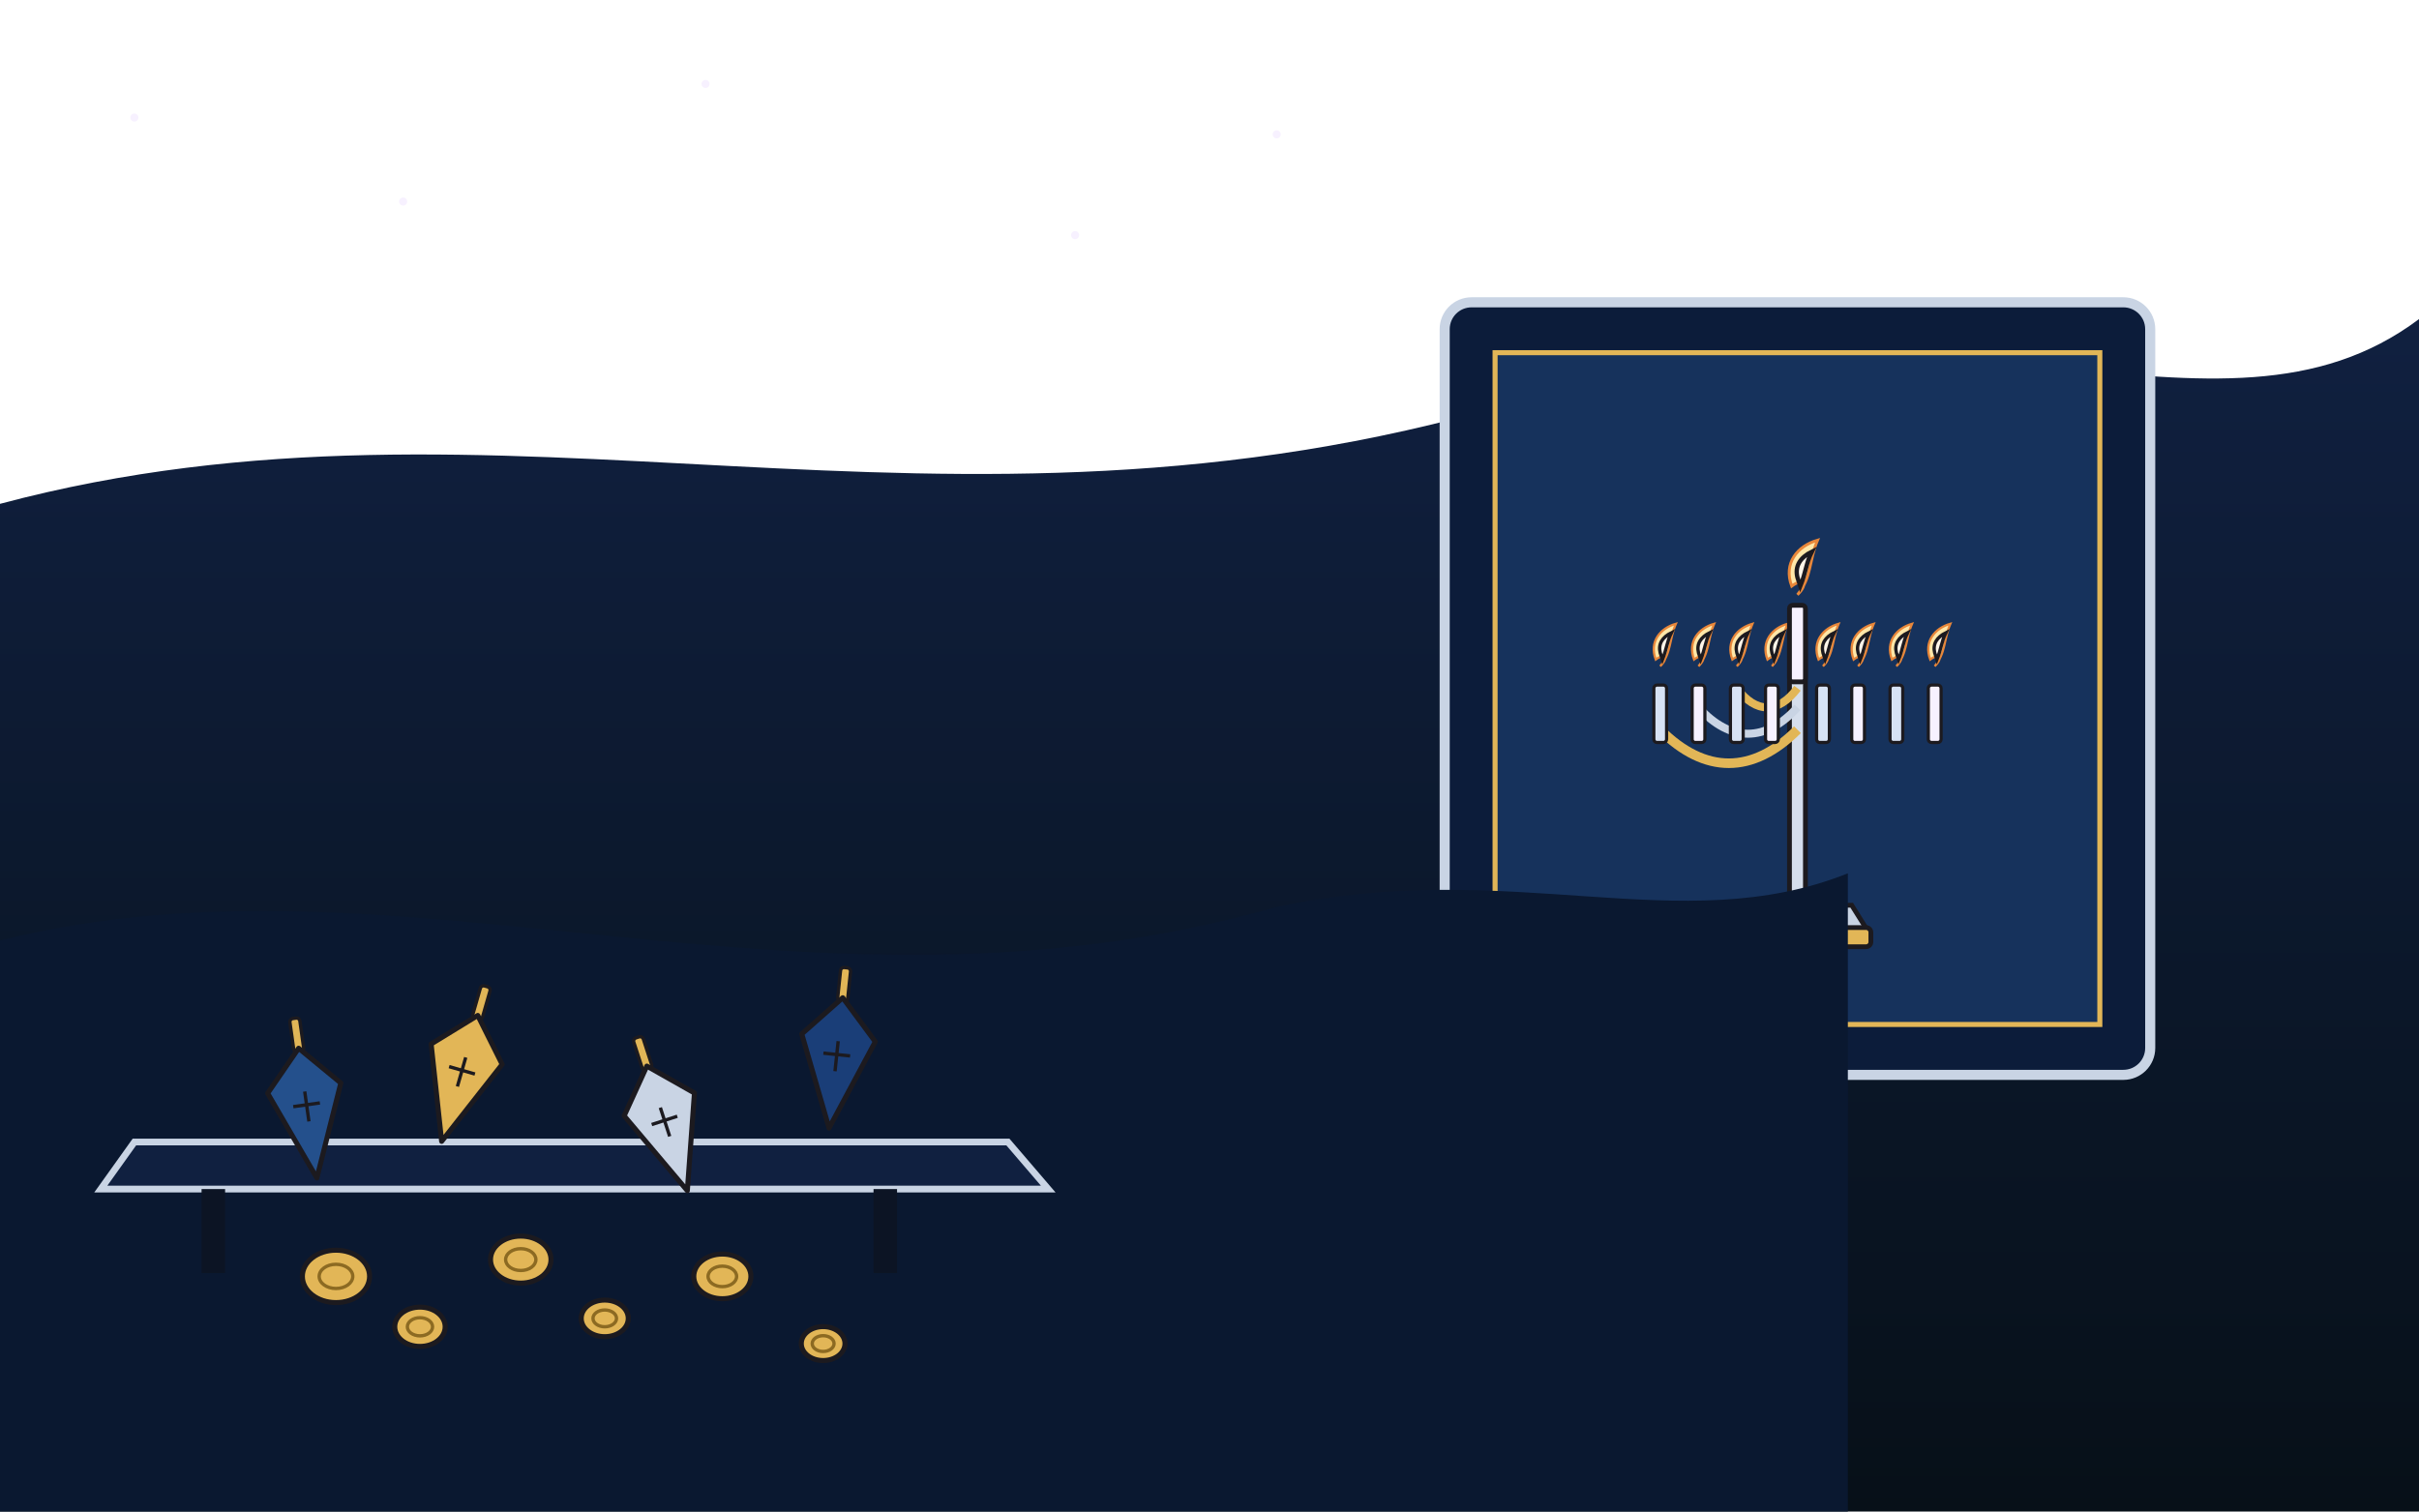
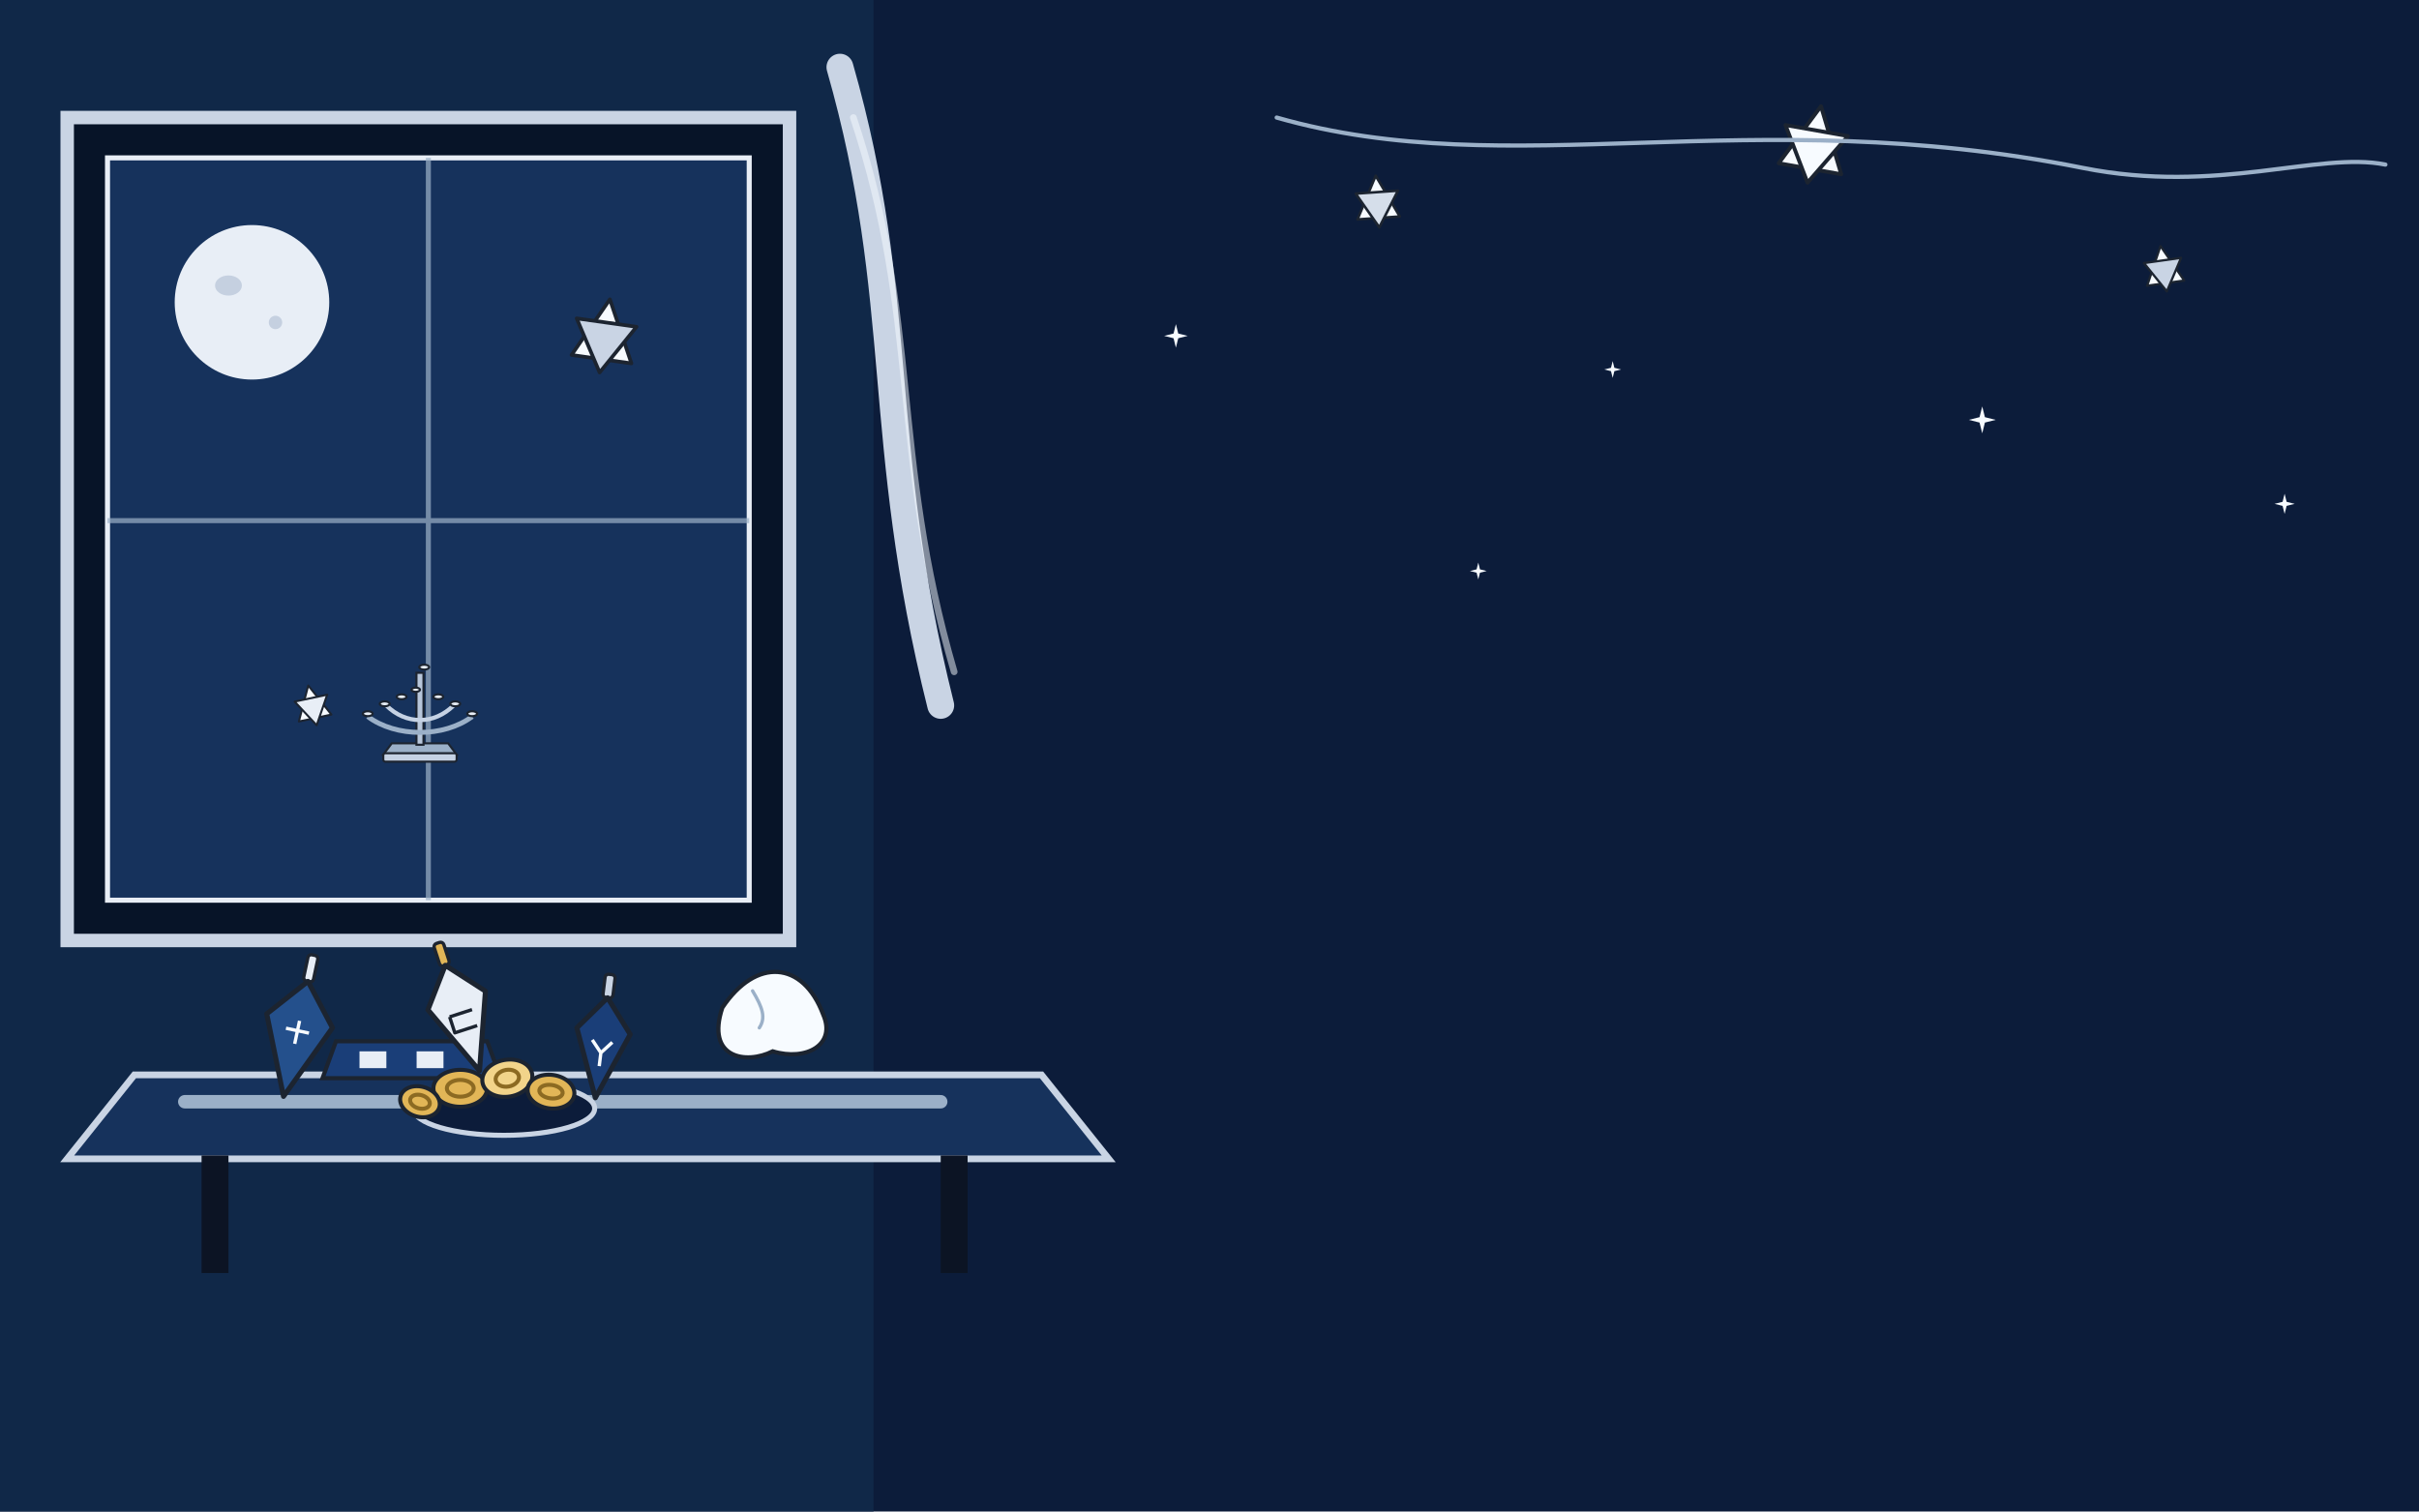
<svg xmlns="http://www.w3.org/2000/svg" viewBox="0 0 1440 900" fill="none" id="scene-portal">
-   <defs>
-     <linearGradient id="back" x1="0" y1="0" x2="0" y2="1">
-       <stop offset="0" stop-color="#102040" />
-       <stop offset="1" stop-color="#071018" />
-     </linearGradient>
-     <radialGradient id="glow" cx="40%" cy="32%" r="72%">
-       <stop offset="0" stop-color="#FFF6EA" />
-       <stop offset="0.5" stop-color="#E2B657" />
-       <stop offset="1" stop-color="#8C6A22" />
-     </radialGradient>
-   </defs>
-   <path d="M0 300C300 220 560 340 900 240C1160 160 1320 280 1440 190V900H0Z" fill="url(#back)" />
-   <g id="window-frame">
-     <rect x="860" y="180" width="420" height="460" rx="16" fill="#0C1C3A" stroke="#C9D4E4" stroke-width="6" />
-     <rect x="890" y="210" width="360" height="400" fill="#16325C" stroke="#E2B657" stroke-width="3" />
-     <g id="menorah" transform="translate(1070 520) scale(0.95)" stroke="#1C1A1F" stroke-width="3">
-       <path d="M-34 20h68l10 16h-88z" fill="#C9D4E4" />
-       <rect x="-46" y="34" width="92" height="12" rx="3" fill="#E2B657" />
-       <rect x="-5" y="-150" width="10" height="170" fill="#D5DEEC" />
-       <path d="M-86 -90c28 28 58 28 86 0" fill="none" stroke="#E2B657" stroke-width="6" />
-       <path d="M-62 -104c20 22 42 22 62 0" fill="none" stroke="#C9D4E4" stroke-width="5" />
-       <path d="M-38 -116c12 16 26 16 38 0" fill="none" stroke="#E2B657" stroke-width="5" />
-       <rect x="-90" y="-118" width="8" height="36" rx="2" fill="#D7E2F4" stroke="#1C1A1F" stroke-width="2" />
-       <g transform="translate(-86 -148) scale(0.7)">
-         <path d="M0 26c10-12 8-24 14-38-14 4-24 16-18 32 8-6 12-2 4 6z" fill="#FFE7A8" stroke="#E8873A" stroke-width="2" />
-         <path d="M2 20c4-10 4-16 8-24-8 4-12 10-10 18z" fill="#FFF6EA" />
+   <style>
+     .sparkle-twinkle { animation: sparkle-twinkle 3.1s ease-in-out infinite; }
+     .sparkle-twinkle.b { animation-duration: 2.4s; animation-delay: -0.8s; }
+     .sparkle-twinkle.c { animation-duration: 3.8s; animation-delay: -1.6s; }
+     .dreidel-wobble { transform-box: fill-box; transform-origin: center; animation: dreidel-wobble 6.2s ease-in-out infinite; }
+     .dreidel-wobble.b { animation-duration: 4.8s; animation-delay: -1.4s; }
+     .dreidel-wobble.c { animation-duration: 7s; animation-delay: -2.4s; }
+     @keyframes sparkle-twinkle { 0%, 100% { opacity: 0.25; } 50% { opacity: 1; } }
+     @keyframes dreidel-wobble { 0%, 100% { transform: rotate(6deg); } 50% { transform: rotate(-9deg); } }
+     @media (prefers-reduced-motion: reduce) {
+       .sparkle-twinkle, .dreidel-wobble { animation: none; }
+     }
+   </style>
+   <rect width="1440" height="900" fill="#0C1C3A" />
+   <path d="M0 0 H520 V900 H0 Z" fill="#102848" />
+   <path d="M40 70 H470 V560 H40 Z" fill="#071428" stroke="#C9D4E4" stroke-width="8" />
+   <path d="M64 94 H446 V536 H64 Z" fill="#16325C" stroke="#E8EEF6" stroke-width="3" />
+   <path d="M255 94 V536 M64 310 H446" stroke="#9BB0C8" stroke-width="3" opacity="0.7" />
+   <g id="moon">
+     <circle cx="150" cy="180" r="46" fill="#E8EEF6" />
+     <ellipse cx="136" cy="170" rx="8" ry="6" fill="#C5D0E0" />
+     <circle cx="164" cy="192" r="4" fill="#C5D0E0" />
+   </g>
+   <g id="star-of-david" fill="#F7FBFF" stroke="#1C2430" stroke-width="2.2" stroke-linejoin="round">
+     <g transform="translate(360 200) rotate(8)">
+       <path d="M0 -22 L18 14 H-18 Z" />
+       <path d="M0 22 L-18 -8 H18 Z" fill="#C9D4E4" />
+     </g>
+     <g transform="translate(186 420) scale(0.55) rotate(-12)">
+       <path d="M0 -22 L18 14 H-18 Z" />
+       <path d="M0 22 L-18 -8 H18 Z" fill="#E8EEF6" />
+     </g>
+     <g transform="translate(820 120) scale(0.7) rotate(-4)">
+       <path d="M0 -22 L18 14 H-18 Z" />
+       <path d="M0 22 L-18 -8 H18 Z" fill="#D5DEEA" />
+     </g>
+     <g transform="translate(1080 86) scale(1.05) rotate(10)">
+       <path d="M0 -22 L18 14 H-18 Z" />
+       <path d="M0 22 L-18 -8 H18 Z" fill="#F7FBFF" />
+     </g>
+     <g transform="translate(1288 160) scale(0.62) rotate(-8)">
+       <path d="M0 -22 L18 14 H-18 Z" />
+       <path d="M0 22 L-18 -8 H18 Z" fill="#C9D4E4" />
+     </g>
+   </g>
+   <path d="M760 70 C 900 110 1040 60 1240 100 C 1320 116 1380 90 1420 98" stroke="#9BB0C8" stroke-width="2.5" stroke-linecap="round" />
+   <path d="M500 40 C 540 180 520 260 560 420" stroke="#C9D4E4" stroke-width="16" stroke-linecap="round" />
+   <path d="M508 70 C 548 190 530 270 568 400" stroke="#F7FBFF" stroke-width="4" stroke-linecap="round" opacity="0.5" />
+   <g id="menorah" transform="translate(250 430) scale(0.42)" stroke="#1C2430" stroke-width="3">
+     <path d="M-40 30 h80 l12 16 h-104 z" fill="#9BB0C8" />
+     <rect x="-52" y="44" width="104" height="12" rx="3" fill="#C5D2E4" />
+     <rect x="-5" y="-70" width="10" height="102" fill="#B7C6DA" />
+     <path d="M-74 -8 C-34 22 34 22 74 -8" fill="none" stroke="#9BB0C8" stroke-width="7" />
+     <path d="M-48 -24 C-20 4 20 4 48 -24" fill="none" stroke="#C5D2E4" stroke-width="6" />
+     <ellipse cx="-74" cy="-12" rx="7" ry="3.5" fill="#E8EEF6" />
+     <ellipse cx="-50" cy="-26" rx="7" ry="3.5" fill="#E8EEF6" />
+     <ellipse cx="-26" cy="-36" rx="7" ry="3.5" fill="#E8EEF6" />
+     <ellipse cx="-6" cy="-46" rx="6" ry="3" fill="#E8EEF6" />
+     <ellipse cx="6" cy="-78" rx="7" ry="3.5" fill="#E8EEF6" />
+     <ellipse cx="26" cy="-36" rx="7" ry="3.5" fill="#E8EEF6" />
+     <ellipse cx="50" cy="-26" rx="7" ry="3.5" fill="#E8EEF6" />
+     <ellipse cx="74" cy="-12" rx="7" ry="3.5" fill="#E8EEF6" />
+   </g>
+   <g id="table">
+     <path d="M80 640 H620 L660 690 H40 Z" fill="#16325C" stroke="#C9D4E4" stroke-width="4" />
+     <path d="M110 656 H560" stroke="#9BB0C8" stroke-width="8" stroke-linecap="round" />
+     <rect x="120" y="688" width="16" height="70" fill="#0C1424" />
+     <rect x="560" y="688" width="16" height="70" fill="#0C1424" />
+     <path d="M200 620 h90 l8 22 h-106 z" fill="#1A3E78" stroke="#1C2430" stroke-width="2.5" />
+     <path d="M214 626 h16 v10 h-16 z M248 626 h16 v10 h-16 z" fill="#E8EEF6" />
+     <path d="M430 600 c20 -30 48 -28 60 4 c8 18 -10 28 -30 22 c-16 8 -40 4 -30 -26 z" fill="#F7FBFF" stroke="#1C2430" stroke-width="2.5" />
+     <path d="M448 590 c6 10 8 16 4 22" stroke="#9BB0C8" stroke-width="2" stroke-linecap="round" />
+   </g>
+   <g id="dreidel" stroke="#1C2430" stroke-linejoin="round">
+     <g transform="translate(180 600) rotate(12)">
+       <g class="dreidel-wobble">
+         <rect x="-3" y="-32" width="6" height="16" rx="2" fill="#E8EEF6" stroke-width="2" />
+         <path d="M0 -16 L20 8 L0 54 L-20 8 Z" fill="#24508C" stroke-width="3" />
+         <path d="M-7 14 h14 M0 8 v14" stroke="#F7FBFF" stroke-width="2" fill="none" />
      </g>
-       <rect x="-66" y="-118" width="8" height="36" rx="2" fill="#F7F1FF" stroke="#1C1A1F" stroke-width="2" />
-       <g transform="translate(-62 -148) scale(0.7)">
-         <path d="M0 26c10-12 8-24 14-38-14 4-24 16-18 32 8-6 12-2 4 6z" fill="#FFE7A8" stroke="#E8873A" stroke-width="2" />
-         <path d="M2 20c4-10 4-16 8-24-8 4-12 10-10 18z" fill="#FFF6EA" />
+     </g>
+     <g transform="translate(270 590) rotate(-18)">
+       <g class="dreidel-wobble b">
+         <rect x="-3" y="-30" width="6" height="14" rx="2" fill="#E2B657" stroke-width="2" />
+         <path d="M0 -16 L18 6 L0 50 L-18 6 Z" fill="#E8EEF6" stroke-width="3" />
+         <path d="M-7 14 h14 M-7 14 v10 h14" stroke="#1C2430" stroke-width="2" fill="none" />
      </g>
-       <rect x="-42" y="-118" width="8" height="36" rx="2" fill="#D7E2F4" stroke="#1C1A1F" stroke-width="2" />
-       <g transform="translate(-38 -148) scale(0.7)">
-         <path d="M0 26c10-12 8-24 14-38-14 4-24 16-18 32 8-6 12-2 4 6z" fill="#FFE7A8" stroke="#E8873A" stroke-width="2" />
-         <path d="M2 20c4-10 4-16 8-24-8 4-12 10-10 18z" fill="#FFF6EA" />
-       </g>
-       <rect x="-20" y="-118" width="8" height="36" rx="2" fill="#F7F1FF" stroke="#1C1A1F" stroke-width="2" />
-       <g transform="translate(-16 -148) scale(0.7)">
-         <path d="M0 26c10-12 8-24 14-38-14 4-24 16-18 32 8-6 12-2 4 6z" fill="#FFE7A8" stroke="#E8873A" stroke-width="2" />
-         <path d="M2 20c4-10 4-16 8-24-8 4-12 10-10 18z" fill="#FFF6EA" />
-       </g>
-       <rect x="12" y="-118" width="8" height="36" rx="2" fill="#D7E2F4" stroke="#1C1A1F" stroke-width="2" />
-       <g transform="translate(16 -148) scale(0.7)">
-         <path d="M0 26c10-12 8-24 14-38-14 4-24 16-18 32 8-6 12-2 4 6z" fill="#FFE7A8" stroke="#E8873A" stroke-width="2" />
-         <path d="M2 20c4-10 4-16 8-24-8 4-12 10-10 18z" fill="#FFF6EA" />
-       </g>
-       <rect x="34" y="-118" width="8" height="36" rx="2" fill="#F7F1FF" stroke="#1C1A1F" stroke-width="2" />
-       <g transform="translate(38 -148) scale(0.7)">
-         <path d="M0 26c10-12 8-24 14-38-14 4-24 16-18 32 8-6 12-2 4 6z" fill="#FFE7A8" stroke="#E8873A" stroke-width="2" />
-         <path d="M2 20c4-10 4-16 8-24-8 4-12 10-10 18z" fill="#FFF6EA" />
-       </g>
-       <rect x="58" y="-118" width="8" height="36" rx="2" fill="#D7E2F4" stroke="#1C1A1F" stroke-width="2" />
-       <g transform="translate(62 -148) scale(0.7)">
-         <path d="M0 26c10-12 8-24 14-38-14 4-24 16-18 32 8-6 12-2 4 6z" fill="#FFE7A8" stroke="#E8873A" stroke-width="2" />
-         <path d="M2 20c4-10 4-16 8-24-8 4-12 10-10 18z" fill="#FFF6EA" />
-       </g>
-       <rect x="82" y="-118" width="8" height="36" rx="2" fill="#F7F1FF" stroke="#1C1A1F" stroke-width="2" />
-       <g transform="translate(86 -148) scale(0.7)">
-         <path d="M0 26c10-12 8-24 14-38-14 4-24 16-18 32 8-6 12-2 4 6z" fill="#FFE7A8" stroke="#E8873A" stroke-width="2" />
-         <path d="M2 20c4-10 4-16 8-24-8 4-12 10-10 18z" fill="#FFF6EA" />
-       </g>
-       <rect x="-5" y="-168" width="10" height="48" rx="2" fill="#F7F1FF" />
-       <g transform="translate(0 -198) scale(0.9)">
-         <path d="M0 26c10-12 8-24 14-38-14 4-24 16-18 32 8-6 12-2 4 6z" fill="#FFE7A8" stroke="#E8873A" stroke-width="2" />
-         <path d="M2 20c4-10 4-16 8-24-8 4-12 10-10 18z" fill="#FFF6EA" />
+     </g>
+     <g transform="translate(360 608) rotate(7)">
+       <g class="dreidel-wobble c">
+         <rect x="-3" y="-28" width="6" height="14" rx="2" fill="#C9D4E4" stroke-width="2" />
+         <path d="M0 -14 L16 6 L0 46 L-16 6 Z" fill="#1A3E78" stroke-width="3" />
+         <path d="M-6 12 l6 7 l6 -7 M0 19 v8" stroke="#F7FBFF" stroke-width="2" fill="none" />
      </g>
    </g>
  </g>
-   <path d="M0 560C240 500 480 620 760 540C900 510 1000 560 1100 520V900H0Z" fill="#0A1830" />
-   <g id="table">
-     <path d="M80 680h520l24 28H60z" fill="#102040" stroke="#C9D4E4" stroke-width="4" />
-     <rect x="120" y="708" width="14" height="50" fill="#0C1424" />
-     <rect x="520" y="708" width="14" height="50" fill="#0C1424" />
+   <g id="gelt">
+     <ellipse cx="300" cy="660" rx="54" ry="16" fill="#0C1C3A" stroke="#C9D4E4" stroke-width="3" />
+     <g stroke="#1C2430" stroke-width="2.4">
+       <g transform="translate(274 648)">
+         <ellipse cx="0" cy="0" rx="16" ry="11" fill="#E2B657" />
+         <ellipse cx="0" cy="0" rx="8" ry="5" fill="none" stroke="#8C6A22" />
+       </g>
+       <g transform="translate(302 642) rotate(-10)">
+         <ellipse cx="0" cy="0" rx="15" ry="11" fill="#F2D48A" />
+         <ellipse cx="0" cy="0" rx="7" ry="5" fill="none" stroke="#8C6A22" />
+       </g>
+       <g transform="translate(328 650) rotate(8)">
+         <ellipse cx="0" cy="0" rx="14" ry="10" fill="#E2B657" />
+         <ellipse cx="0" cy="0" rx="7" ry="4" fill="none" stroke="#8C6A22" />
+       </g>
+       <g transform="translate(250 656) rotate(16)">
+         <ellipse cx="0" cy="0" rx="12" ry="9" fill="#E2B657" />
+         <ellipse cx="0" cy="0" rx="6" ry="4" fill="none" stroke="#8C6A22" />
+       </g>
+     </g>
  </g>
-   <g id="dreidel" transform="translate(180 640) rotate(-8)">
-     <rect x="-3" y="-34" width="6" height="20" rx="2" fill="#E2B657" stroke="#1C1A1F" stroke-width="2" />
-     <path d="M0 -16 L22 8 L0 62 L-22 8 Z" fill="#24508C" stroke="#1C1A1F" stroke-width="3" stroke-linejoin="round" />
-     <path d="M-8 18h16M0 10v18" stroke="#1C1A1F" stroke-width="2" />
-   </g>
-   <g id="dreidel" transform="translate(280 620) rotate(16)">
-     <rect x="-3" y="-34" width="6" height="20" rx="2" fill="#E2B657" stroke="#1C1A1F" stroke-width="2" />
-     <path d="M0 -16 L22 8 L0 62 L-22 8 Z" fill="#E2B657" stroke="#1C1A1F" stroke-width="3" stroke-linejoin="round" />
-     <path d="M-8 18h16M0 10v18" stroke="#1C1A1F" stroke-width="2" />
-   </g>
-   <g id="dreidel" transform="translate(390 650) rotate(-18)">
-     <rect x="-3" y="-34" width="6" height="20" rx="2" fill="#E2B657" stroke="#1C1A1F" stroke-width="2" />
-     <path d="M0 -16 L22 8 L0 62 L-22 8 Z" fill="#C9D4E4" stroke="#1C1A1F" stroke-width="3" stroke-linejoin="round" />
-     <path d="M-8 18h16M0 10v18" stroke="#1C1A1F" stroke-width="2" />
-   </g>
-   <g id="dreidel" transform="translate(500 610) rotate(6)">
-     <rect x="-3" y="-34" width="6" height="20" rx="2" fill="#E2B657" stroke="#1C1A1F" stroke-width="2" />
-     <path d="M0 -16 L22 8 L0 62 L-22 8 Z" fill="#1A3E78" stroke="#1C1A1F" stroke-width="3" stroke-linejoin="round" />
-     <path d="M-8 18h16M0 10v18" stroke="#1C1A1F" stroke-width="2" />
-   </g>
-   <g id="gelt">
-     <ellipse cx="200" cy="760" rx="20" ry="15.6" fill="#E2B657" stroke="#1C1A1F" stroke-width="3" />
-     <ellipse cx="200" cy="760" rx="10.0" ry="7.2" fill="none" stroke="#8C6A22" stroke-width="2" />
-   </g>
-   <g id="gelt">
-     <ellipse cx="250" cy="790" rx="15" ry="11.7" fill="#E2B657" stroke="#1C1A1F" stroke-width="3" />
-     <ellipse cx="250" cy="790" rx="7.5" ry="5.4" fill="none" stroke="#8C6A22" stroke-width="2" />
-   </g>
-   <g id="gelt">
-     <ellipse cx="310" cy="750" rx="18" ry="14.0" fill="#E2B657" stroke="#1C1A1F" stroke-width="3" />
-     <ellipse cx="310" cy="750" rx="9.0" ry="6.5" fill="none" stroke="#8C6A22" stroke-width="2" />
-   </g>
-   <g id="gelt">
-     <ellipse cx="360" cy="785" rx="14" ry="10.9" fill="#E2B657" stroke="#1C1A1F" stroke-width="3" />
-     <ellipse cx="360" cy="785" rx="7.0" ry="5.0" fill="none" stroke="#8C6A22" stroke-width="2" />
-   </g>
-   <g id="gelt">
-     <ellipse cx="430" cy="760" rx="17" ry="13.3" fill="#E2B657" stroke="#1C1A1F" stroke-width="3" />
-     <ellipse cx="430" cy="760" rx="8.5" ry="6.1" fill="none" stroke="#8C6A22" stroke-width="2" />
-   </g>
-   <g id="gelt">
-     <ellipse cx="490" cy="800" rx="13" ry="10.1" fill="#E2B657" stroke="#1C1A1F" stroke-width="3" />
-     <ellipse cx="490" cy="800" rx="6.5" ry="4.7" fill="none" stroke="#8C6A22" stroke-width="2" />
-   </g>
-   <g id="stars" fill="#F7F1FF">
-     <circle cx="80" cy="70" r="2.4" />
-     <circle cx="240" cy="120" r="2.4" />
-     <circle cx="420" cy="50" r="2.4" />
-     <circle cx="640" cy="140" r="2.4" />
-     <circle cx="760" cy="80" r="2.4" />
+   <g fill="#F7FBFF">
+     <g class="sparkle-twinkle" transform="translate(700 200)">
+       <path d="M0 -7 L1.4 -1.4 L7 0 L1.4 1.4 L0 7 L-1.4 1.4 L-7 0 L-1.4 -1.4 Z" />
+     </g>
+     <g class="sparkle-twinkle b" transform="translate(960 220)">
+       <path d="M0 -5 L1 -1 L5 0 L1 1 L0 5 L-1 1 L-5 0 L-1 -1 Z" />
+     </g>
+     <g class="sparkle-twinkle c" transform="translate(1180 250)">
+       <path d="M0 -8 L1.6 -1.6 L8 0 L1.6 1.6 L0 8 L-1.6 1.6 L-8 0 L-1.6 -1.6 Z" />
+     </g>
+     <g class="sparkle-twinkle" transform="translate(1360 300)">
+       <path d="M0 -6 L1.2 -1.2 L6 0 L1.2 1.2 L0 6 L-1.2 1.2 L-6 0 L-1.2 -1.2 Z" />
+     </g>
+     <g class="sparkle-twinkle b" transform="translate(880 340)">
+       <path d="M0 -5 L1 -1 L5 0 L1 1 L0 5 L-1 1 L-5 0 L-1 -1 Z" />
+     </g>
  </g>
</svg>
